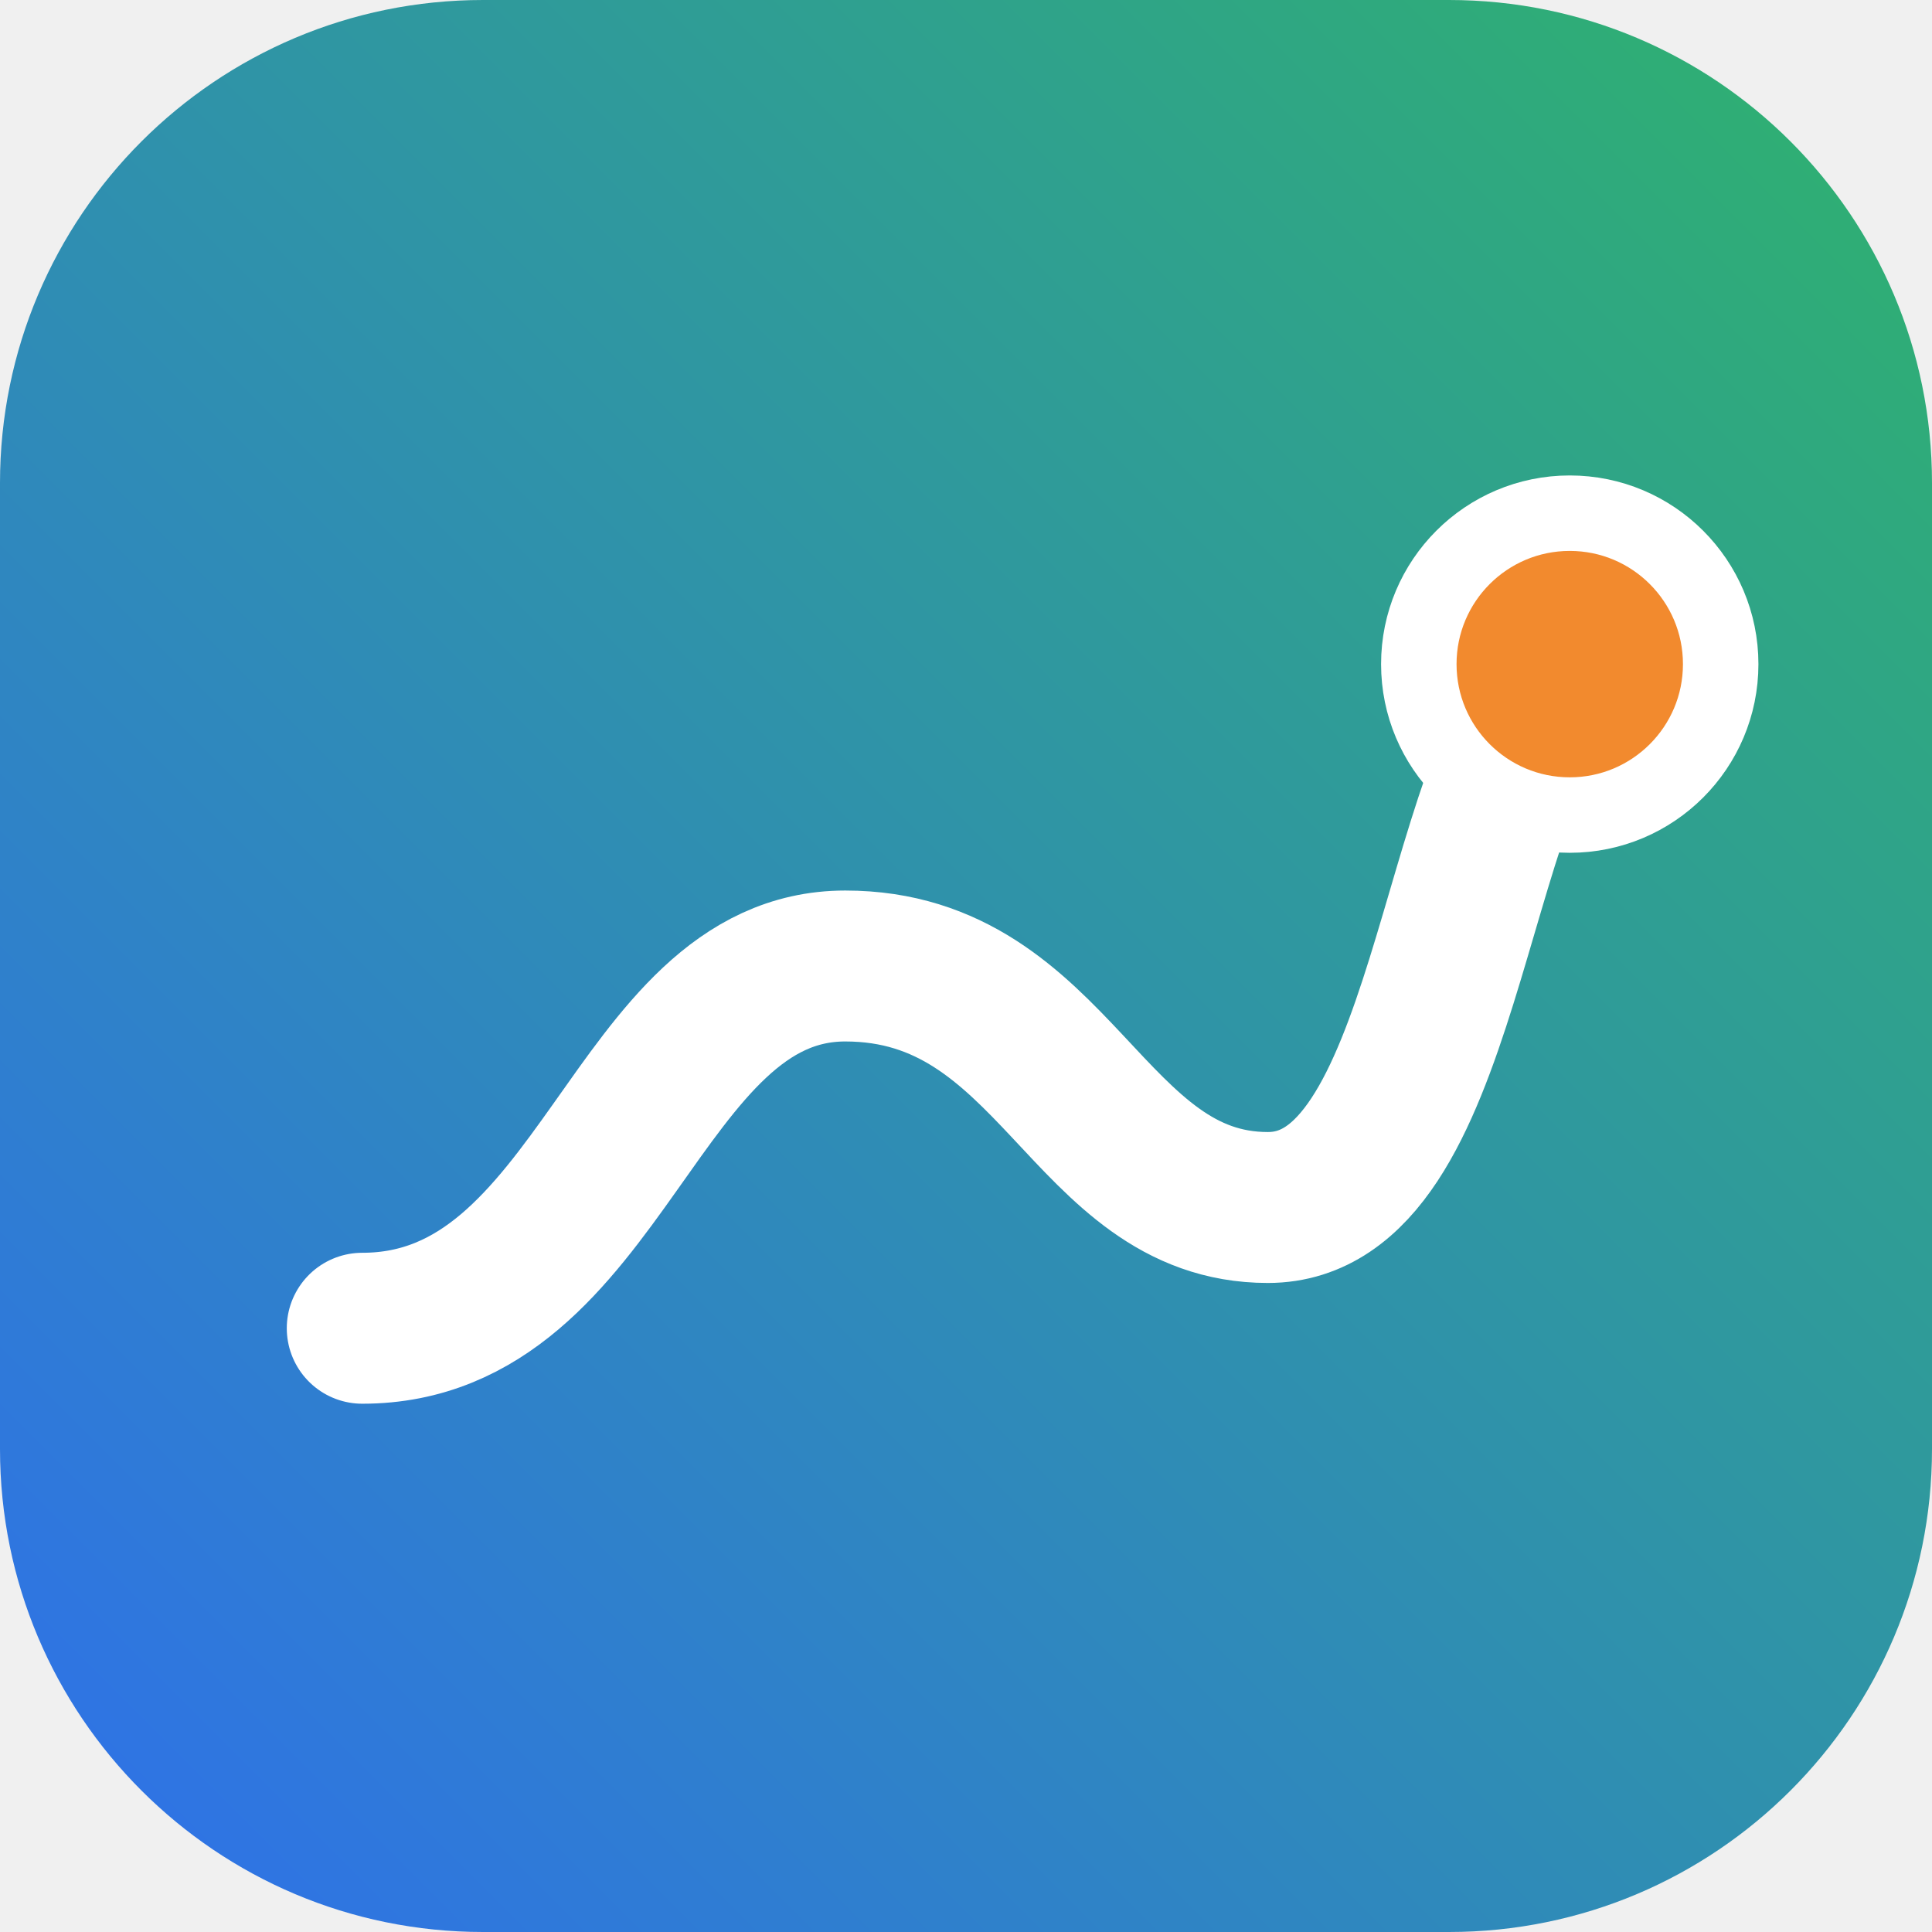
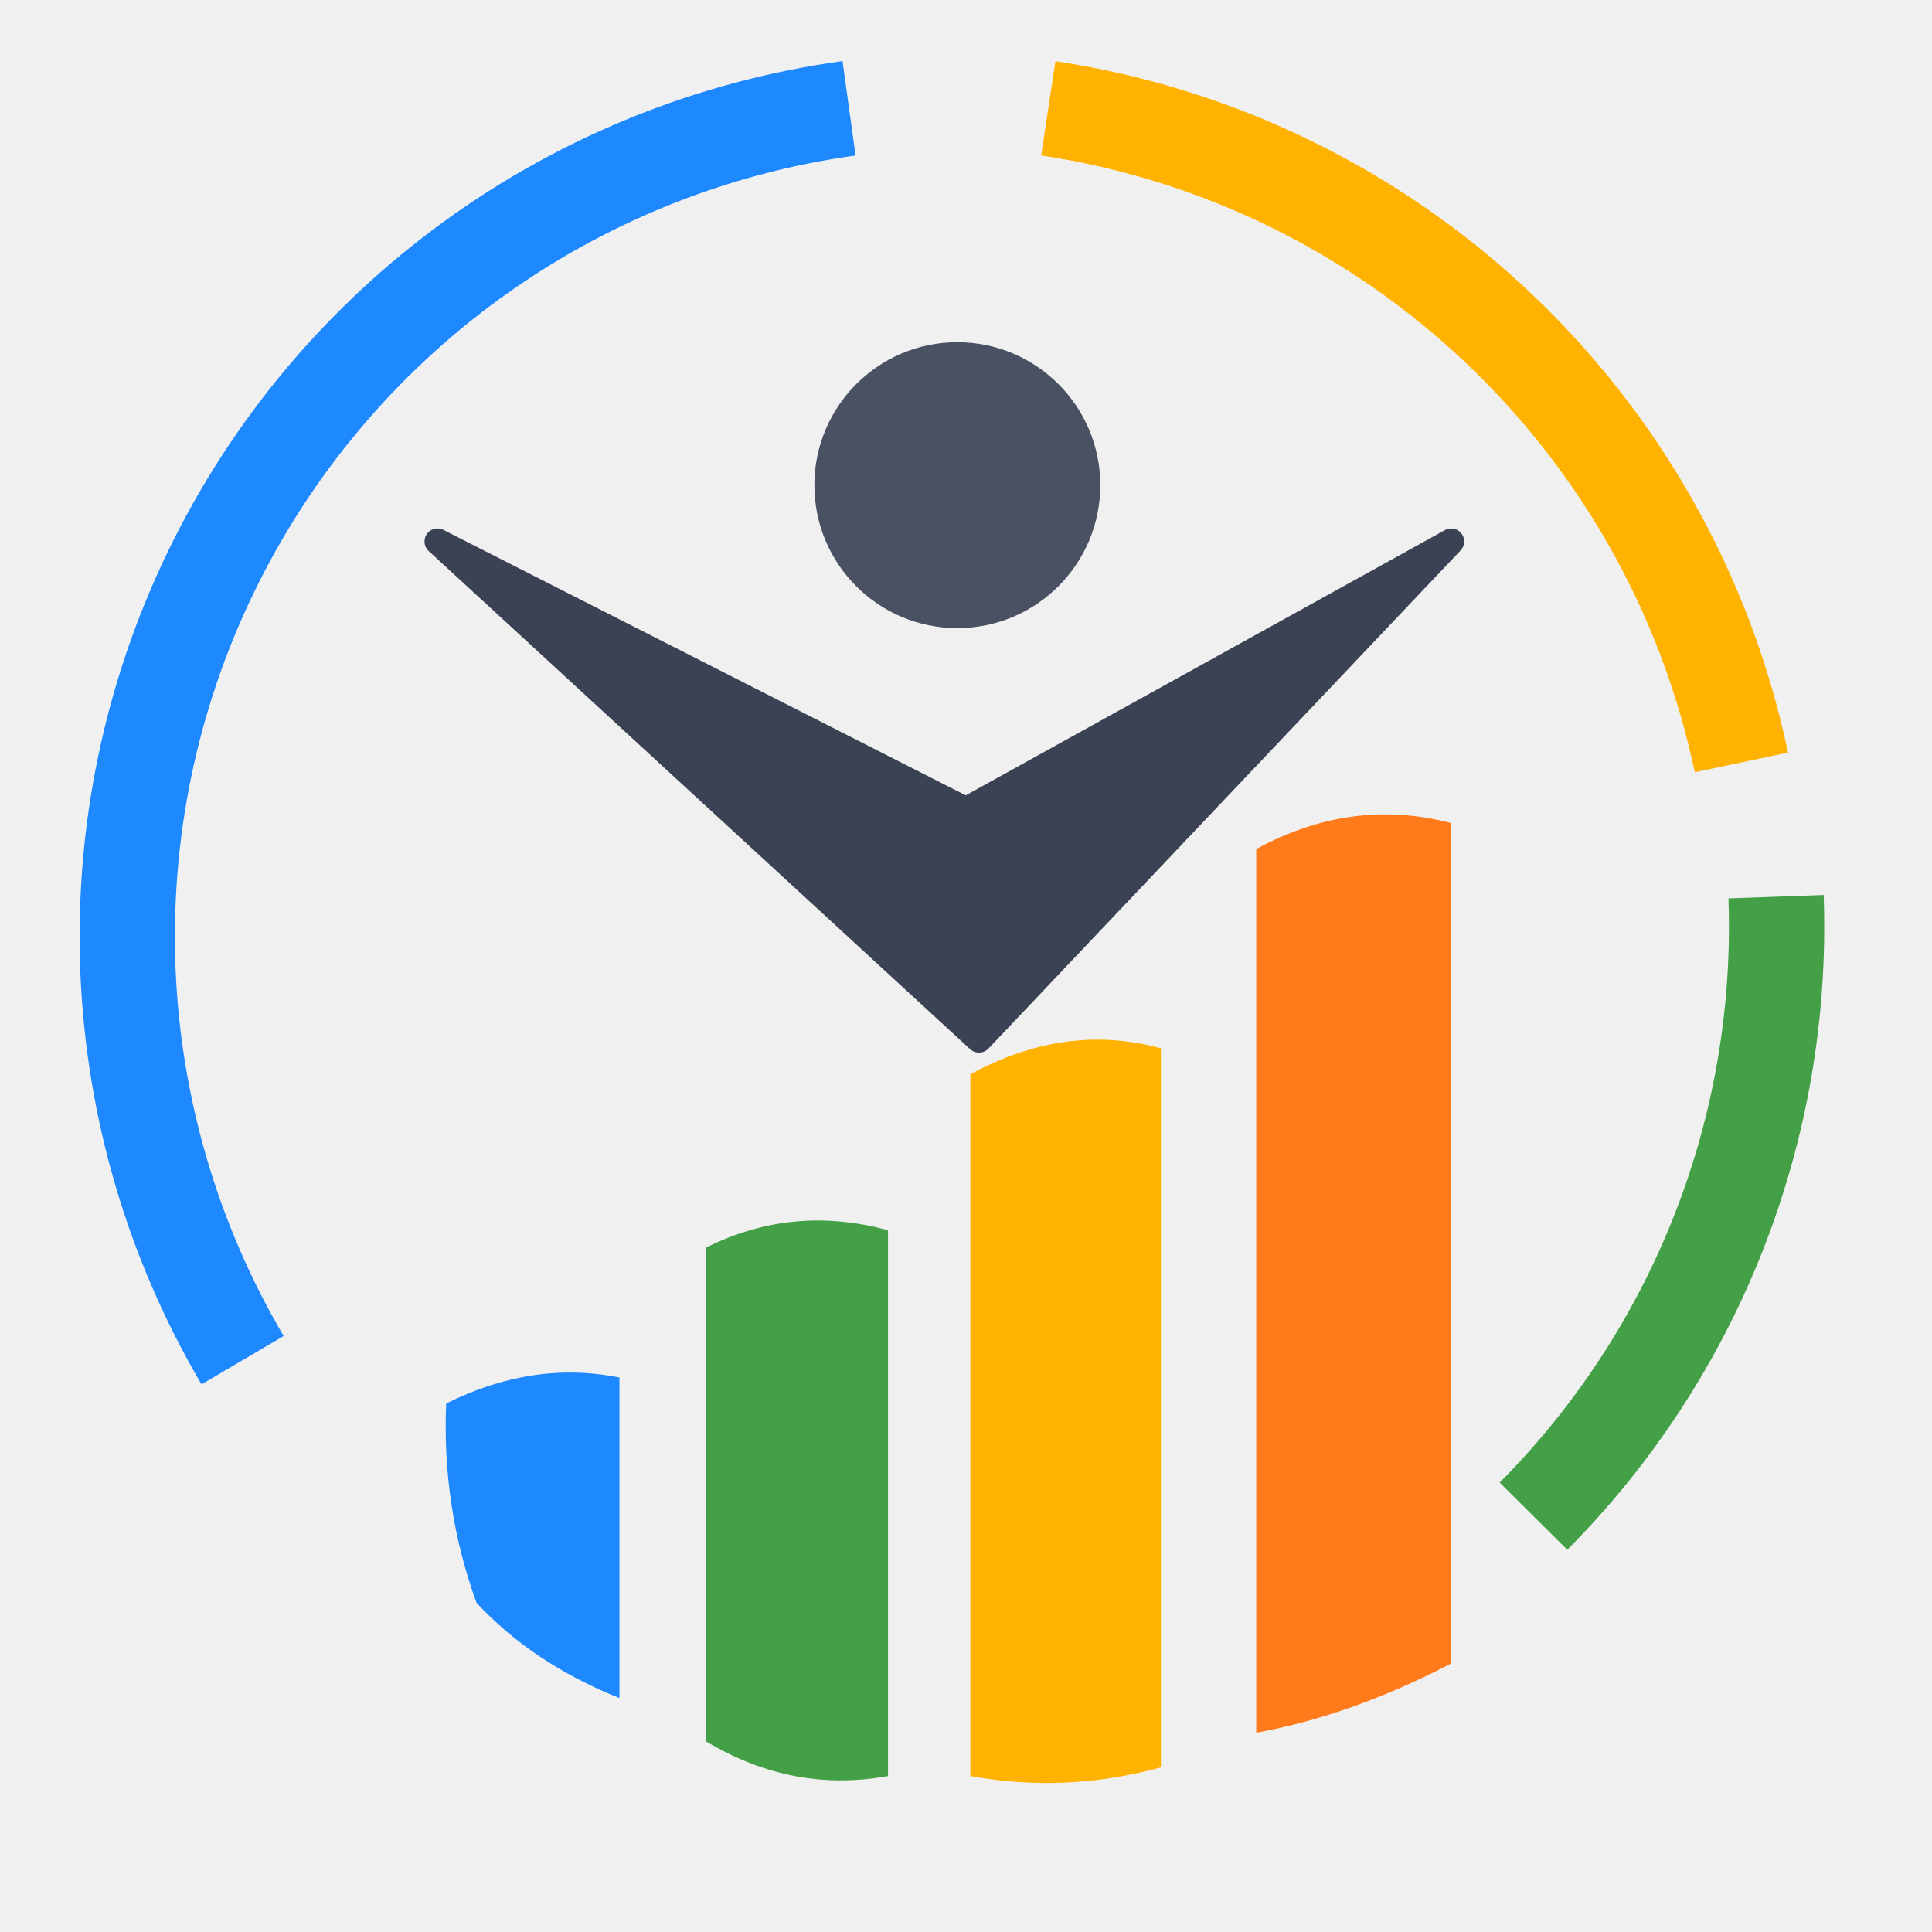
- <svg xmlns="http://www.w3.org/2000/svg" viewBox="0 0 64 64">
-   <defs>
-     <linearGradient id="g" x1="0" y1="1" x2="1" y2="0">
-       <stop offset="0" stop-color="#2f6fed" />
-       <stop offset="1" stop-color="#2fb36b" />
-     </linearGradient>
-   </defs>
-   <rect width="64" height="64" rx="16" fill="url(#g)" />
-   <path d="M12 44c8 0 9-12 16-12s8 8 14 8 6-14 10-18" fill="none" stroke="#fff" stroke-width="5" stroke-linecap="round" stroke-linejoin="round" />
-   <circle cx="52" cy="22" r="5" fill="#f28a2e" stroke="#fff" stroke-width="2.5" />
+ <svg xmlns="http://www.w3.org/2000/svg" viewBox="282 48 446 446">
+   <g fill="none" stroke-width="22" stroke-linecap="butt">
+     <path d="M478 73 A193 193 0 0 0 338 362" stroke="#1e88ff" />
+     <path d="M524 73 A193 193 0 0 1 684 224" stroke="#ffb300" />
+     <path d="M692 255 A193 193 0 0 1 636 398" stroke="#43a047" />
+   </g>
+   <circle cx="503" cy="160" r="33" fill="#4a5163" />
+   <polygon points="383,173 505,235 617,173 508,288" fill="#3a4254" stroke="#3a4254" stroke-width="6" stroke-linejoin="round" />
+   <path d="M385 372 Q405 362 425 366 L425 440 Q405 432 392 418 Q384 396 385 372Z" fill="#1e88ff" />
+   <path d="M445 336 Q465 326 487 332 L487 458 Q465 462 445 450Z" fill="#43a047" />
+   <path d="M506 296 Q528 284 550 290 L550 456 Q528 462 506 458Z" fill="#ffb300" />
+   <path d="M572 244 Q594 232 617 238 L617 432 Q594 444 572 448Z" fill="#ff7a1a" />
</svg>
